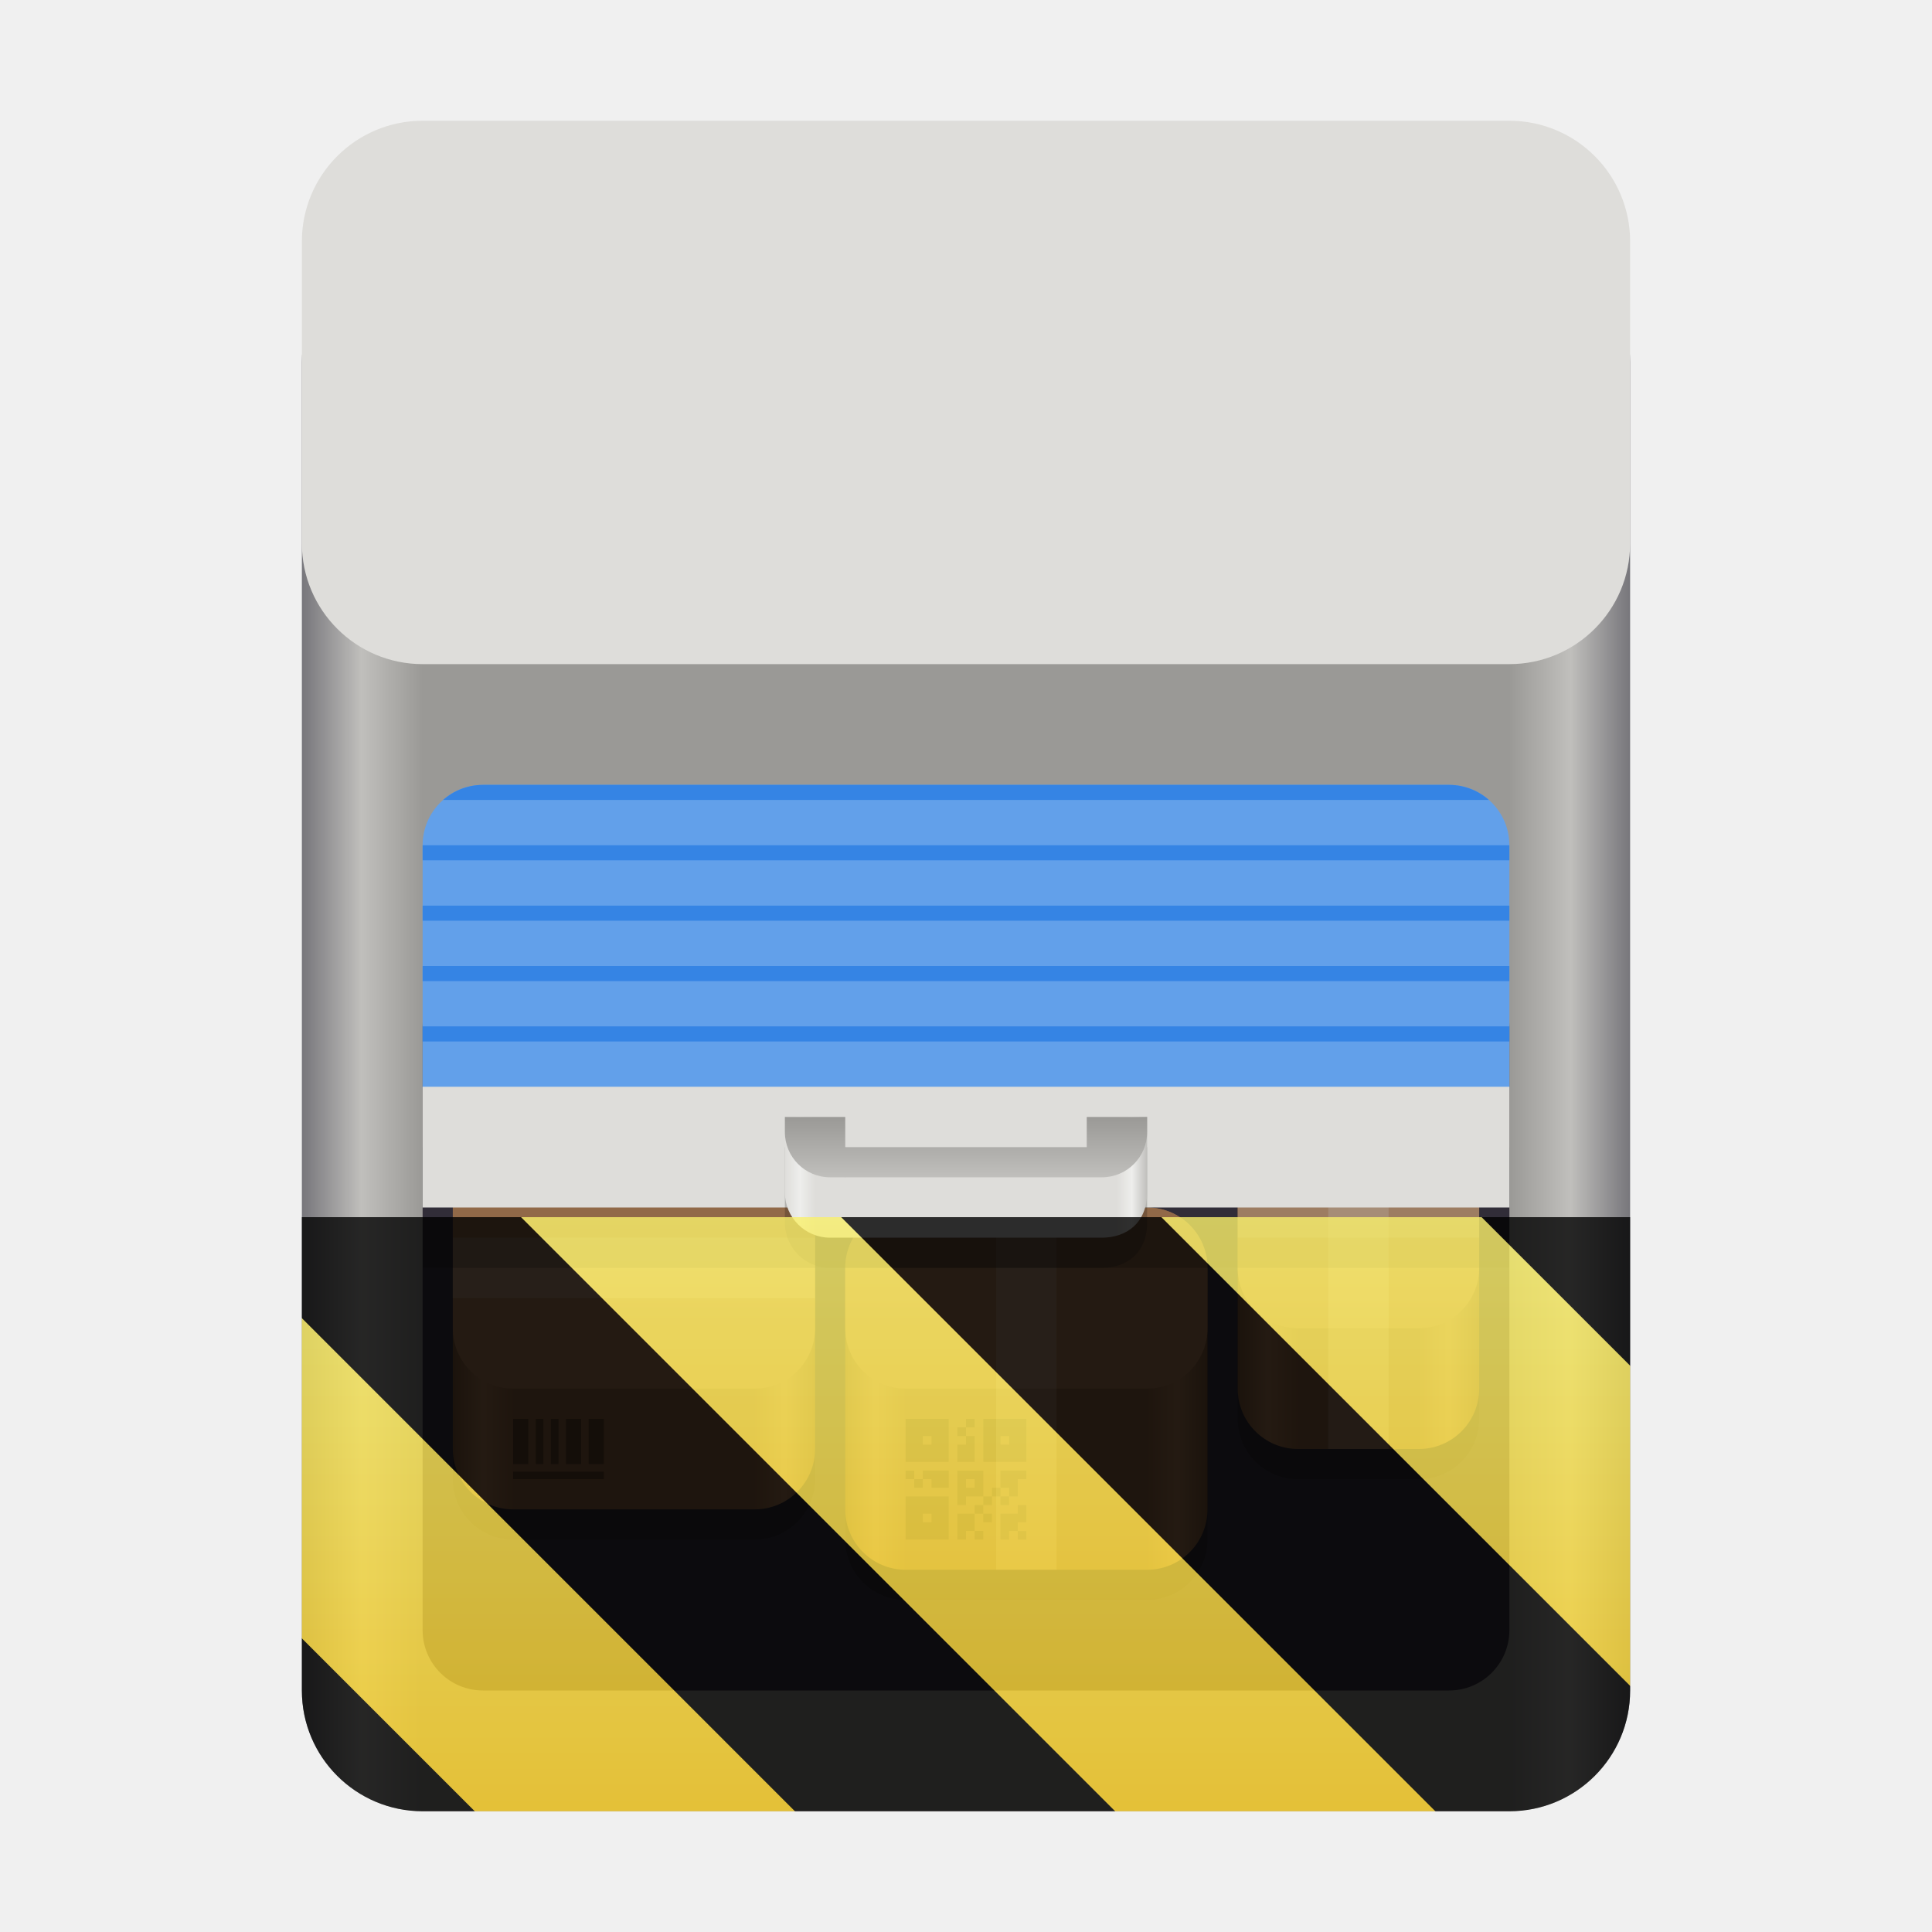
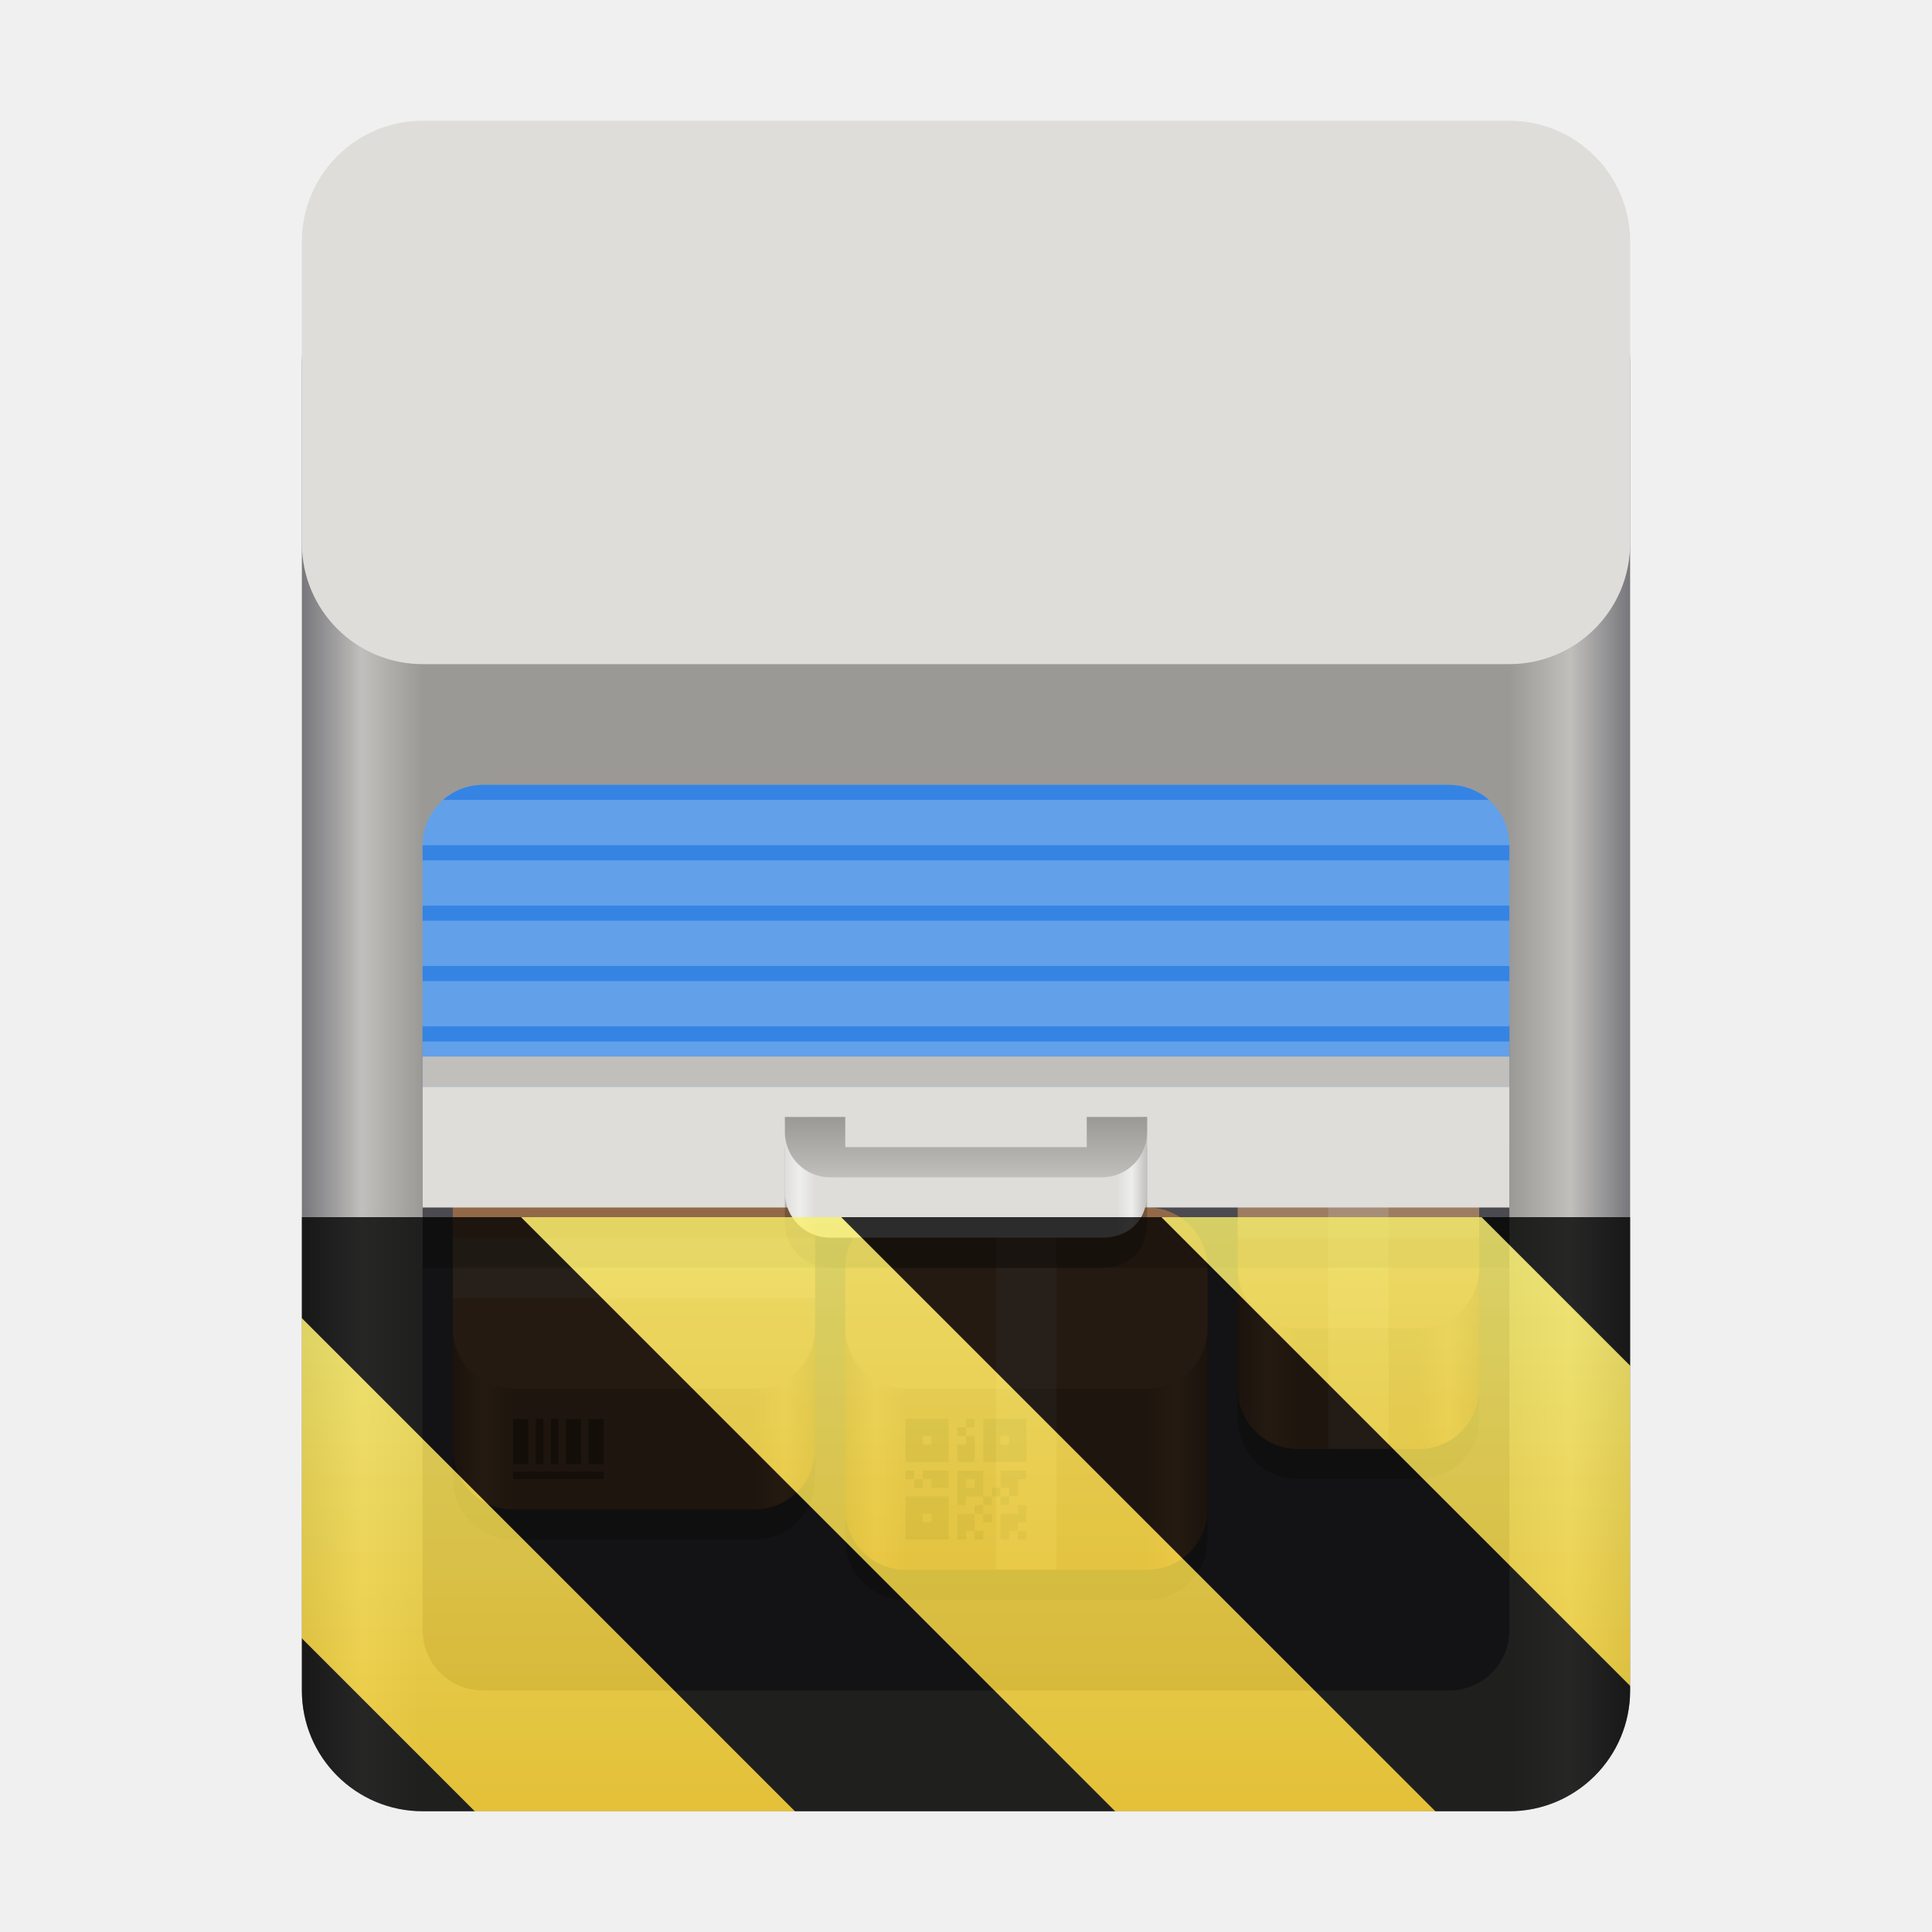
<svg xmlns="http://www.w3.org/2000/svg" xmlns:xlink="http://www.w3.org/1999/xlink" height="128px" viewBox="0 0 128 128" width="128px">
  <defs>
    <linearGradient id="a" gradientTransform="matrix(0.196428 0 0 0.342105 2.59702 273.7401)" gradientUnits="userSpaceOnUse" x1="88.597" x2="536.598" y1="-449.394" y2="-449.394">
      <stop offset="0" stop-color="#77767b" />
      <stop offset="0.045" stop-color="#c0bfbc" />
      <stop offset="0.091" stop-color="#9a9996" />
      <stop offset="0.909" stop-color="#9a9996" />
      <stop offset="0.955" stop-color="#c0bfbc" />
      <stop offset="1" stop-color="#77767b" />
    </linearGradient>
    <linearGradient id="b" gradientUnits="userSpaceOnUse" x1="82" x2="98" y1="96" y2="96">
      <stop offset="0" stop-color="#865e3c" />
      <stop offset="0.125" stop-color="#b5835a" />
      <stop offset="0.25" stop-color="#986a44" />
      <stop offset="0.75" stop-color="#986a44" />
      <stop offset="0.875" stop-color="#b5835a" />
      <stop offset="1" stop-color="#865e3c" />
    </linearGradient>
    <filter id="c" height="100%" width="100%" x="0%" y="0%">
      <feColorMatrix in="SourceGraphic" type="matrix" values="0 0 0 0 1 0 0 0 0 1 0 0 0 0 1 0 0 0 1 0" />
    </filter>
    <mask id="d">
      <g filter="url(#c)">
        <rect fill-opacity="0.2" height="128" width="128" />
      </g>
    </mask>
    <mask id="e">
      <g filter="url(#c)">
        <rect fill-opacity="0.2" height="128" width="128" />
      </g>
    </mask>
    <linearGradient id="f" gradientUnits="userSpaceOnUse">
      <stop offset="0" stop-color="#865e3c" />
      <stop offset="0.083" stop-color="#b5835a" />
      <stop offset="0.167" stop-color="#986a44" />
      <stop offset="0.833" stop-color="#986a44" />
      <stop offset="0.917" stop-color="#b5835a" />
      <stop offset="1" stop-color="#865e3c" />
    </linearGradient>
    <linearGradient id="g" x1="56" x2="80" xlink:href="#f" y1="104" y2="104" />
    <mask id="h">
      <g filter="url(#c)">
        <rect fill-opacity="0.2" height="128" width="128" />
      </g>
    </mask>
    <linearGradient id="i" x1="30" x2="54" xlink:href="#f" y1="100" y2="100" />
    <mask id="j">
      <g filter="url(#c)">
        <rect fill-opacity="0.2" height="128" width="128" />
      </g>
    </mask>
    <clipPath id="k">
      <path d="m 28 52 h 72 v 1 h -72 z m 0 0" />
    </clipPath>
    <clipPath id="l">
      <path d="m 32 52 h 64 c 2.211 0 4 1.789 4 4 v 16 c 0 2.211 -1.789 4 -4 4 h -64 c -2.211 0 -4 -1.789 -4 -4 v -16 c 0 -2.211 1.789 -4 4 -4 z m 0 0" />
    </clipPath>
    <clipPath id="m">
      <path d="m 28 56 h 72 v 1 h -72 z m 0 0" />
    </clipPath>
    <clipPath id="n">
      <path d="m 32 52 h 64 c 2.211 0 4 1.789 4 4 v 16 c 0 2.211 -1.789 4 -4 4 h -64 c -2.211 0 -4 -1.789 -4 -4 v -16 c 0 -2.211 1.789 -4 4 -4 z m 0 0" />
    </clipPath>
    <clipPath id="o">
      <path d="m 28 60 h 72 v 1 h -72 z m 0 0" />
    </clipPath>
    <clipPath id="p">
      <path d="m 32 52 h 64 c 2.211 0 4 1.789 4 4 v 16 c 0 2.211 -1.789 4 -4 4 h -64 c -2.211 0 -4 -1.789 -4 -4 v -16 c 0 -2.211 1.789 -4 4 -4 z m 0 0" />
    </clipPath>
    <clipPath id="q">
      <path d="m 28 64 h 72 v 1 h -72 z m 0 0" />
    </clipPath>
    <clipPath id="r">
      <path d="m 32 52 h 64 c 2.211 0 4 1.789 4 4 v 16 c 0 2.211 -1.789 4 -4 4 h -64 c -2.211 0 -4 -1.789 -4 -4 v -16 c 0 -2.211 1.789 -4 4 -4 z m 0 0" />
    </clipPath>
    <clipPath id="s">
      <path d="m 28 68 h 72 v 1 h -72 z m 0 0" />
    </clipPath>
    <clipPath id="t">
      <path d="m 32 52 h 64 c 2.211 0 4 1.789 4 4 v 16 c 0 2.211 -1.789 4 -4 4 h -64 c -2.211 0 -4 -1.789 -4 -4 v -16 c 0 -2.211 1.789 -4 4 -4 z m 0 0" />
    </clipPath>
    <linearGradient id="u" gradientTransform="matrix(1 0 0 -1 1.999701 300)" gradientUnits="userSpaceOnUse" x1="50" x2="74" y1="226" y2="226">
      <stop offset="0" stop-color="#deddda" />
      <stop offset="0.042" stop-color="#eeeeec" />
      <stop offset="0.083" stop-color="#deddda" />
      <stop offset="0.917" stop-color="#deddda" />
      <stop offset="0.958" stop-color="#eeeeec" />
      <stop offset="1" stop-color="#c0bfbc" />
    </linearGradient>
    <linearGradient id="v" gradientTransform="matrix(1 0 0 -1 -0.000299 278)" gradientUnits="userSpaceOnUse" x1="64" x2="64" y1="204" y2="200">
      <stop offset="0" stop-color="#9a9996" />
      <stop offset="1" stop-color="#c0bfbc" />
    </linearGradient>
    <mask id="w">
      <g filter="url(#c)">
        <rect fill-opacity="0.2" height="128" width="128" />
      </g>
    </mask>
    <clipPath id="x">
      <rect height="152" width="192" />
    </clipPath>
    <g id="y" clip-path="url(#x)">
      <path d="m 100 88 v 24 h -4 v -24 z m 0 0" fill="#ffffff" />
    </g>
    <mask id="z">
      <g filter="url(#c)">
        <rect fill-opacity="0.2" height="128" width="128" />
      </g>
    </mask>
    <clipPath id="A">
      <rect height="152" width="192" />
    </clipPath>
    <g id="B" clip-path="url(#A)">
      <path d="m 90 94 h 16 v 4 h -16 z m 0 0" fill="#ffffff" />
    </g>
    <mask id="C">
      <g filter="url(#c)">
        <rect fill-opacity="0.2" height="128" width="128" />
      </g>
    </mask>
    <clipPath id="D">
      <rect height="152" width="192" />
    </clipPath>
    <g id="E" clip-path="url(#D)">
      <path d="m 78 96 v 24 h -4 v -24 z m 0 0" fill="#ffffff" />
    </g>
    <mask id="F">
      <g filter="url(#c)">
        <rect fill-opacity="0.2" height="128" width="128" />
      </g>
    </mask>
    <clipPath id="G">
      <rect height="152" width="192" />
    </clipPath>
    <g id="H" clip-path="url(#G)">
      <path d="m 38 98 h 24 v 4 h -24 z m 0 0" fill="#ffffff" />
    </g>
    <clipPath id="I">
      <path d="m 28 52 h 72 v 1 h -72 z m 0 0" />
    </clipPath>
    <clipPath id="J">
      <path d="m 32 52 h 64 c 2.211 0 4 1.789 4 4 v 16 c 0 2.211 -1.789 4 -4 4 h -64 c -2.211 0 -4 -1.789 -4 -4 v -16 c 0 -2.211 1.789 -4 4 -4 z m 0 0" />
    </clipPath>
    <clipPath id="K">
      <path d="m 28 56 h 72 v 1 h -72 z m 0 0" />
    </clipPath>
    <clipPath id="L">
      <path d="m 32 52 h 64 c 2.211 0 4 1.789 4 4 v 16 c 0 2.211 -1.789 4 -4 4 h -64 c -2.211 0 -4 -1.789 -4 -4 v -16 c 0 -2.211 1.789 -4 4 -4 z m 0 0" />
    </clipPath>
    <clipPath id="M">
      <path d="m 28 60 h 72 v 1 h -72 z m 0 0" />
    </clipPath>
    <clipPath id="N">
      <path d="m 32 52 h 64 c 2.211 0 4 1.789 4 4 v 16 c 0 2.211 -1.789 4 -4 4 h -64 c -2.211 0 -4 -1.789 -4 -4 v -16 c 0 -2.211 1.789 -4 4 -4 z m 0 0" />
    </clipPath>
    <clipPath id="O">
      <path d="m 28 64 h 72 v 1 h -72 z m 0 0" />
    </clipPath>
    <clipPath id="P">
      <path d="m 32 52 h 64 c 2.211 0 4 1.789 4 4 v 16 c 0 2.211 -1.789 4 -4 4 h -64 c -2.211 0 -4 -1.789 -4 -4 v -16 c 0 -2.211 1.789 -4 4 -4 z m 0 0" />
    </clipPath>
    <clipPath id="Q">
      <path d="m 28 68 h 72 v 1 h -72 z m 0 0" />
    </clipPath>
    <clipPath id="R">
      <path d="m 32 52 h 64 c 2.211 0 4 1.789 4 4 v 16 c 0 2.211 -1.789 4 -4 4 h -64 c -2.211 0 -4 -1.789 -4 -4 v -16 c 0 -2.211 1.789 -4 4 -4 z m 0 0" />
    </clipPath>
    <clipPath id="S">
      <rect height="128" width="128" />
    </clipPath>
    <clipPath id="T">
      <rect height="128" width="128" />
    </clipPath>
    <mask id="U">
      <g clip-path="url(#T)" filter="url(#c)">
        <g clip-path="url(#S)">
          <path d="m 28 16 h 72 c 4.418 0 8 3.582 8 8 v 88 c 0 4.418 -3.582 8 -8 8 h -72 c -4.418 0 -8 -3.582 -8 -8 v -88 c 0 -4.418 3.582 -8 8 -8 z m 0 0" fill="url(#a)" />
          <path d="m 28 8 h 72 c 4.418 0 8 3.582 8 8 v 20 c 0 4.418 -3.582 8 -8 8 h -72 c -4.418 0 -8 -3.582 -8 -8 v -20 c 0 -4.418 3.582 -8 8 -8 z m 0 0" fill="#deddda" />
-           <path d="m 32 64 h 64 c 2.211 0 4 1.789 4 4 v 40 c 0 2.211 -1.789 4 -4 4 h -64 c -2.211 0 -4 -1.789 -4 -4 v -40 c 0 -2.211 1.789 -4 4 -4 z m 0 0" fill="#3d3846" />
+           <path d="m 32 64 h 64 c 2.211 0 4 1.789 4 4 v 40 c 0 2.211 -1.789 4 -4 4 h -64 c -2.211 0 -4 -1.789 -4 -4 v -40 c 0 -2.211 1.789 -4 4 -4 z m 0 0" fill="#5e5c64" />
          <path d="m 86 74 h 8 c 2.211 0 4 1.789 4 4 v 16 c 0 2.211 -1.789 4 -4 4 h -8 c -2.211 0 -4 -1.789 -4 -4 v -16 c 0 -2.211 1.789 -4 4 -4 z m 0 0" fill-opacity="0.2" />
          <path d="m 34 78 h 16 c 2.211 0 4 1.789 4 4 v 16 c 0 2.211 -1.789 4 -4 4 h -16 c -2.211 0 -4 -1.789 -4 -4 v -16 c 0 -2.211 1.789 -4 4 -4 z m 0 0" fill-opacity="0.2" />
          <path d="m 60 82 h 16 c 2.211 0 4 1.789 4 4 v 16 c 0 2.211 -1.789 4 -4 4 h -16 c -2.211 0 -4 -1.789 -4 -4 v -16 c 0 -2.211 1.789 -4 4 -4 z m 0 0" fill-opacity="0.2" />
          <path d="m 86 72 h 8 c 2.211 0 4 1.789 4 4 v 16 c 0 2.211 -1.789 4 -4 4 h -8 c -2.211 0 -4 -1.789 -4 -4 v -16 c 0 -2.211 1.789 -4 4 -4 z m 0 0" fill="url(#b)" />
          <path d="m 86 72 h 8 c 2.211 0 4 1.789 4 4 v 8 c 0 2.211 -1.789 4 -4 4 h -8 c -2.211 0 -4 -1.789 -4 -4 v -8 c 0 -2.211 1.789 -4 4 -4 z m 0 0" fill="#b5835a" />
          <use mask="url(#w)" transform="matrix(1 0 0 1 -8 -16)" xlink:href="#y" />
          <use mask="url(#z)" transform="matrix(1 0 0 1 -8 -16)" xlink:href="#B" />
          <path d="m 60 80 h 16 c 2.211 0 4 1.789 4 4 v 16 c 0 2.211 -1.789 4 -4 4 h -16 c -2.211 0 -4 -1.789 -4 -4 v -16 c 0 -2.211 1.789 -4 4 -4 z m 0 0" fill="url(#g)" />
          <path d="m 60 80 h 16 c 2.211 0 4 1.789 4 4 v 4 c 0 2.211 -1.789 4 -4 4 h -16 c -2.211 0 -4 -1.789 -4 -4 v -4 c 0 -2.211 1.789 -4 4 -4 z m 0 0" fill="#b5835a" />
          <path d="m 60 94 v 2.855 h 2.855 v -2.855 z m 4 0 v 0.57 h 0.57 v -0.57 z m 0 0.57 h -0.57 v 0.574 h 0.57 z m 0 0.574 v 0.57 h -0.57 v 1.141 h 1.141 v -1.711 z m 1.145 -1.145 v 2.855 h 2.855 v -2.855 z m -4 1.145 h 0.57 v 0.57 h -0.57 z m 5.141 0 h 0.57 v 0.57 h -0.57 z m -6.285 2.285 v 0.57 h 0.57 v -0.57 z m 0.57 0.57 v 0.57 h 0.574 v -0.57 z m 0.574 0 h 0.57 v 0.57 h 1.141 v -1.141 h -1.711 z m 2.285 -0.57 v 2.285 h 0.57 v -0.57 h 1.145 v -1.715 z m 1.715 1.715 v 0.57 h 0.57 v -0.57 z m 0.57 0 h 0.57 v -0.574 h -0.57 z m 0.57 -0.574 h 0.57 v 0.574 h 0.574 v -1.145 h 0.57 v -0.57 h -1.715 z m 0.57 0.574 h -0.57 v 0.57 h 0.57 z m -1.711 0.57 h -0.574 v 0.57 h 0.574 z m 0 0.57 v 0.57 h 0.57 v -0.57 z m -0.574 0 h -1.141 v 1.715 h 0.57 v -0.57 h 0.57 z m 0 1.145 v 0.57 h 0.574 v -0.57 z m -0.57 -3.43 h 0.57 v 0.57 h -0.57 z m -4 1.145 v 2.855 h 2.855 v -2.855 z m 7.43 0.57 v 0.57 h -1.145 v 1.715 h 0.57 v -0.57 h 0.574 v -0.574 h 0.57 v -1.141 z m 0 1.715 v 0.57 h 0.57 v -0.57 z m -6.285 -1.145 h 0.57 v 0.57 h -0.57 z m 0 0" fill="#63452c" />
          <use mask="url(#C)" transform="matrix(1 0 0 1 -8 -16)" xlink:href="#E" />
          <path d="m 34 76 h 16 c 2.211 0 4 1.789 4 4 v 16 c 0 2.211 -1.789 4 -4 4 h -16 c -2.211 0 -4 -1.789 -4 -4 v -16 c 0 -2.211 1.789 -4 4 -4 z m 0 0" fill="url(#i)" />
          <path d="m 34 76 h 16 c 2.211 0 4 1.789 4 4 v 8 c 0 2.211 -1.789 4 -4 4 h -16 c -2.211 0 -4 -1.789 -4 -4 v -8 c 0 -2.211 1.789 -4 4 -4 z m 0 0" fill="#b5835a" />
          <use mask="url(#F)" transform="matrix(1 0 0 1 -8 -16)" xlink:href="#H" />
          <path d="m 32 52 h 64 c 2.211 0 4 1.789 4 4 v 16 c 0 2.211 -1.789 4 -4 4 h -64 c -2.211 0 -4 -1.789 -4 -4 v -16 c 0 -2.211 1.789 -4 4 -4 z m 0 0" fill="#62a0ea" />
          <path d="m 28 76 h 72 v 8 h -72 z m 0 0" fill-opacity="0.2" />
          <path d="m 28 72 h 72 v 8 h -72 z m 0 0" fill="#deddda" />
          <g clip-path="url(#I)">
            <g clip-path="url(#J)">
              <path d="m 28 52 h 72 v 1 h -72 z m 0 0" fill="#3584e4" />
            </g>
          </g>
          <g clip-path="url(#K)">
            <g clip-path="url(#L)">
              <path d="m 28 56 h 72 v 1 h -72 z m 0 0" fill="#3584e4" />
            </g>
          </g>
          <g clip-path="url(#M)">
            <g clip-path="url(#N)">
              <path d="m 28 60 h 72 v 1 h -72 z m 0 0" fill="#3584e4" />
            </g>
          </g>
          <g clip-path="url(#O)">
            <g clip-path="url(#P)">
              <path d="m 28 64 h 72 v 1 h -72 z m 0 0" fill="#3584e4" />
            </g>
          </g>
          <g clip-path="url(#Q)">
            <g clip-path="url(#R)">
              <path d="m 28 68 h 72 v 1 h -72 z m 0 0" fill="#3584e4" />
            </g>
          </g>
          <path d="m 55 84 h 18 c 1.66 0 3 -1 3 -3 v -5 h -3.969 l -0.031 4 h -16 l 0.031 -4 h -4.031 v 5 c 0 1.66 1.336 3 3 3 z m 0 0" fill-opacity="0.2" />
          <path d="m 55 82 h 18 c 1.66 0 3 -1 3 -3 v -5 h -3.969 l -0.031 4 h -16 l 0.031 -4 h -4.031 v 5 c 0 1.66 1.336 3 3 3 z m 0 0" fill="url(#u)" />
          <path d="m 55 78 c -1.664 0 -3 -1.34 -3 -3 v -1 h 4 v 2 h 16 v -2 h 4 v 1 c 0 1.66 -1.34 3 -3 3 z m 0 0" fill="url(#v)" />
          <path d="m 34 94 h 1 v 3 h -1 z m 0 0" fill="#63452c" />
          <path d="m 35.5 94 h 0.5 v 3 h -0.5 z m 0 0" fill="#63452c" />
          <path d="m 36.5 94 h 0.5 v 3 h -0.5 z m 0 0" fill="#63452c" />
          <path d="m 37.5 94 h 1 v 3 h -1 z m 0 0" fill="#63452c" />
          <path d="m 39 94 h 1 v 3 h -1 z m 0 0" fill="#63452c" />
          <path d="m 34 97.5 h 6 v 0.5 h -6 z m 0 0" fill="#63452c" />
+           <path d="m 28 70 h 72 v 2 h -72 z m 0 0" fill="#c0bfbc" />
        </g>
      </g>
    </mask>
    <mask id="V">
      <g filter="url(#c)">
        <rect fill-opacity="0.8" height="128" width="128" />
      </g>
    </mask>
    <linearGradient id="W" gradientTransform="matrix(0 0.37 -0.98462 0 295.385 -30.36)" gradientUnits="userSpaceOnUse" x1="300" x2="428" y1="235" y2="235">
      <stop offset="0" stop-color="#f9f06b" />
      <stop offset="1" stop-color="#f5c211" />
    </linearGradient>
    <clipPath id="X">
      <rect height="128" width="128" />
    </clipPath>
    <clipPath id="Y">
      <rect height="128" width="128" />
    </clipPath>
  </defs>
  <path d="m 28 16 h 72 c 4.418 0 8 3.582 8 8 v 88 c 0 4.418 -3.582 8 -8 8 h -72 c -4.418 0 -8 -3.582 -8 -8 v -88 c 0 -4.418 3.582 -8 8 -8 z m 0 0" fill="url(#a)" />
  <path d="m 28 8 h 72 c 4.418 0 8 3.582 8 8 v 20 c 0 4.418 -3.582 8 -8 8 h -72 c -4.418 0 -8 -3.582 -8 -8 v -20 c 0 -4.418 3.582 -8 8 -8 z m 0 0" fill="#deddda" />
-   <path d="m 32 64 h 64 c 2.211 0 4 1.789 4 4 v 40 c 0 2.211 -1.789 4 -4 4 h -64 c -2.211 0 -4 -1.789 -4 -4 v -40 c 0 -2.211 1.789 -4 4 -4 z m 0 0" fill="#3d3846" />
+   <path d="m 32 64 h 64 c 2.211 0 4 1.789 4 4 v 40 c 0 2.211 -1.789 4 -4 4 h -64 c -2.211 0 -4 -1.789 -4 -4 v -40 c 0 -2.211 1.789 -4 4 -4 z m 0 0" fill="#5e5c64" />
  <path d="m 86 74 h 8 c 2.211 0 4 1.789 4 4 v 16 c 0 2.211 -1.789 4 -4 4 h -8 c -2.211 0 -4 -1.789 -4 -4 v -16 c 0 -2.211 1.789 -4 4 -4 z m 0 0" fill-opacity="0.2" />
  <path d="m 34 78 h 16 c 2.211 0 4 1.789 4 4 v 16 c 0 2.211 -1.789 4 -4 4 h -16 c -2.211 0 -4 -1.789 -4 -4 v -16 c 0 -2.211 1.789 -4 4 -4 z m 0 0" fill-opacity="0.2" />
  <path d="m 60 82 h 16 c 2.211 0 4 1.789 4 4 v 16 c 0 2.211 -1.789 4 -4 4 h -16 c -2.211 0 -4 -1.789 -4 -4 v -16 c 0 -2.211 1.789 -4 4 -4 z m 0 0" fill-opacity="0.2" />
  <path d="m 86 72 h 8 c 2.211 0 4 1.789 4 4 v 16 c 0 2.211 -1.789 4 -4 4 h -8 c -2.211 0 -4 -1.789 -4 -4 v -16 c 0 -2.211 1.789 -4 4 -4 z m 0 0" fill="url(#b)" />
  <path d="m 86 72 h 8 c 2.211 0 4 1.789 4 4 v 8 c 0 2.211 -1.789 4 -4 4 h -8 c -2.211 0 -4 -1.789 -4 -4 v -8 c 0 -2.211 1.789 -4 4 -4 z m 0 0" fill="#b5835a" />
  <use mask="url(#d)" transform="matrix(1 0 0 1 -8 -16)" xlink:href="#y" />
  <use mask="url(#e)" transform="matrix(1 0 0 1 -8 -16)" xlink:href="#B" />
  <path d="m 60 80 h 16 c 2.211 0 4 1.789 4 4 v 16 c 0 2.211 -1.789 4 -4 4 h -16 c -2.211 0 -4 -1.789 -4 -4 v -16 c 0 -2.211 1.789 -4 4 -4 z m 0 0" fill="url(#g)" />
  <path d="m 60 80 h 16 c 2.211 0 4 1.789 4 4 v 4 c 0 2.211 -1.789 4 -4 4 h -16 c -2.211 0 -4 -1.789 -4 -4 v -4 c 0 -2.211 1.789 -4 4 -4 z m 0 0" fill="#b5835a" />
  <path d="m 60 94 v 2.855 h 2.855 v -2.855 z m 4 0 v 0.57 h 0.57 v -0.57 z m 0 0.57 h -0.57 v 0.574 h 0.57 z m 0 0.574 v 0.57 h -0.57 v 1.141 h 1.141 v -1.711 z m 1.145 -1.145 v 2.855 h 2.855 v -2.855 z m -4 1.145 h 0.57 v 0.57 h -0.57 z m 5.141 0 h 0.57 v 0.57 h -0.57 z m -6.285 2.285 v 0.57 h 0.57 v -0.57 z m 0.57 0.57 v 0.57 h 0.574 v -0.57 z m 0.574 0 h 0.57 v 0.57 h 1.141 v -1.141 h -1.711 z m 2.285 -0.57 v 2.285 h 0.57 v -0.57 h 1.145 v -1.715 z m 1.715 1.715 v 0.57 h 0.57 v -0.57 z m 0.57 0 h 0.57 v -0.574 h -0.57 z m 0.57 -0.574 h 0.57 v 0.574 h 0.574 v -1.145 h 0.57 v -0.57 h -1.715 z m 0.57 0.574 h -0.57 v 0.57 h 0.57 z m -1.711 0.57 h -0.574 v 0.57 h 0.574 z m 0 0.57 v 0.57 h 0.57 v -0.57 z m -0.574 0 h -1.141 v 1.715 h 0.57 v -0.57 h 0.57 z m 0 1.145 v 0.57 h 0.574 v -0.57 z m -0.57 -3.43 h 0.57 v 0.57 h -0.57 z m -4 1.145 v 2.855 h 2.855 v -2.855 z m 7.43 0.57 v 0.57 h -1.145 v 1.715 h 0.57 v -0.57 h 0.574 v -0.574 h 0.57 v -1.141 z m 0 1.715 v 0.57 h 0.57 v -0.57 z m -6.285 -1.145 h 0.57 v 0.57 h -0.57 z m 0 0" fill="#63452c" />
  <use mask="url(#h)" transform="matrix(1 0 0 1 -8 -16)" xlink:href="#E" />
  <path d="m 34 76 h 16 c 2.211 0 4 1.789 4 4 v 16 c 0 2.211 -1.789 4 -4 4 h -16 c -2.211 0 -4 -1.789 -4 -4 v -16 c 0 -2.211 1.789 -4 4 -4 z m 0 0" fill="url(#i)" />
  <path d="m 34 76 h 16 c 2.211 0 4 1.789 4 4 v 8 c 0 2.211 -1.789 4 -4 4 h -16 c -2.211 0 -4 -1.789 -4 -4 v -8 c 0 -2.211 1.789 -4 4 -4 z m 0 0" fill="#b5835a" />
  <use mask="url(#j)" transform="matrix(1 0 0 1 -8 -16)" xlink:href="#H" />
  <path d="m 32 52 h 64 c 2.211 0 4 1.789 4 4 v 16 c 0 2.211 -1.789 4 -4 4 h -64 c -2.211 0 -4 -1.789 -4 -4 v -16 c 0 -2.211 1.789 -4 4 -4 z m 0 0" fill="#62a0ea" />
  <path d="m 28 76 h 72 v 8 h -72 z m 0 0" fill-opacity="0.2" />
  <path d="m 28 72 h 72 v 8 h -72 z m 0 0" fill="#deddda" />
  <g clip-path="url(#k)">
    <g clip-path="url(#l)">
      <path d="m 28 52 h 72 v 1 h -72 z m 0 0" fill="#3584e4" />
    </g>
  </g>
  <g clip-path="url(#m)">
    <g clip-path="url(#n)">
      <path d="m 28 56 h 72 v 1 h -72 z m 0 0" fill="#3584e4" />
    </g>
  </g>
  <g clip-path="url(#o)">
    <g clip-path="url(#p)">
      <path d="m 28 60 h 72 v 1 h -72 z m 0 0" fill="#3584e4" />
    </g>
  </g>
  <g clip-path="url(#q)">
    <g clip-path="url(#r)">
      <path d="m 28 64 h 72 v 1 h -72 z m 0 0" fill="#3584e4" />
    </g>
  </g>
  <g clip-path="url(#s)">
    <g clip-path="url(#t)">
      <path d="m 28 68 h 72 v 1 h -72 z m 0 0" fill="#3584e4" />
    </g>
  </g>
  <path d="m 55 84 h 18 c 1.66 0 3 -1 3 -3 v -5 h -3.969 l -0.031 4 h -16 l 0.031 -4 h -4.031 v 5 c 0 1.66 1.336 3 3 3 z m 0 0" fill-opacity="0.2" />
  <path d="m 55 82 h 18 c 1.66 0 3 -1 3 -3 v -5 h -3.969 l -0.031 4 h -16 l 0.031 -4 h -4.031 v 5 c 0 1.66 1.336 3 3 3 z m 0 0" fill="url(#u)" />
  <path d="m 55 78 c -1.664 0 -3 -1.34 -3 -3 v -1 h 4 v 2 h 16 v -2 h 4 v 1 c 0 1.66 -1.34 3 -3 3 z m 0 0" fill="url(#v)" />
  <g fill="#63452c">
    <path d="m 34 94 h 1 v 3 h -1 z m 0 0" />
    <path d="m 35.5 94 h 0.5 v 3 h -0.5 z m 0 0" />
    <path d="m 36.5 94 h 0.5 v 3 h -0.5 z m 0 0" />
    <path d="m 37.5 94 h 1 v 3 h -1 z m 0 0" />
    <path d="m 39 94 h 1 v 3 h -1 z m 0 0" />
    <path d="m 34 97.5 h 6 v 0.5 h -6 z m 0 0" />
  </g>
+   <path d="m 28 70 h 72 v 2 h -72 z m 0 0" fill="#c0bfbc" />
  <g clip-path="url(#Y)" mask="url(#U)">
    <g clip-path="url(#X)" mask="url(#V)">
      <path d="m 128 80.641 v 47.359 h -128 v -47.359 z m 0 0" fill="url(#W)" />
      <path d="m 13.309 80.641 l 47.355 47.359 h 21.215 l -47.359 -47.359 z m 42.422 0 l 47.363 47.359 h 21.215 l -47.363 -47.359 z m 42.43 0 l 29.84 29.84 v -21.211 l -8.629 -8.629 z m -98.16 7.906 v 21.215 l 18.238 18.238 h 21.215 z m 0 0" />
    </g>
  </g>
</svg>
